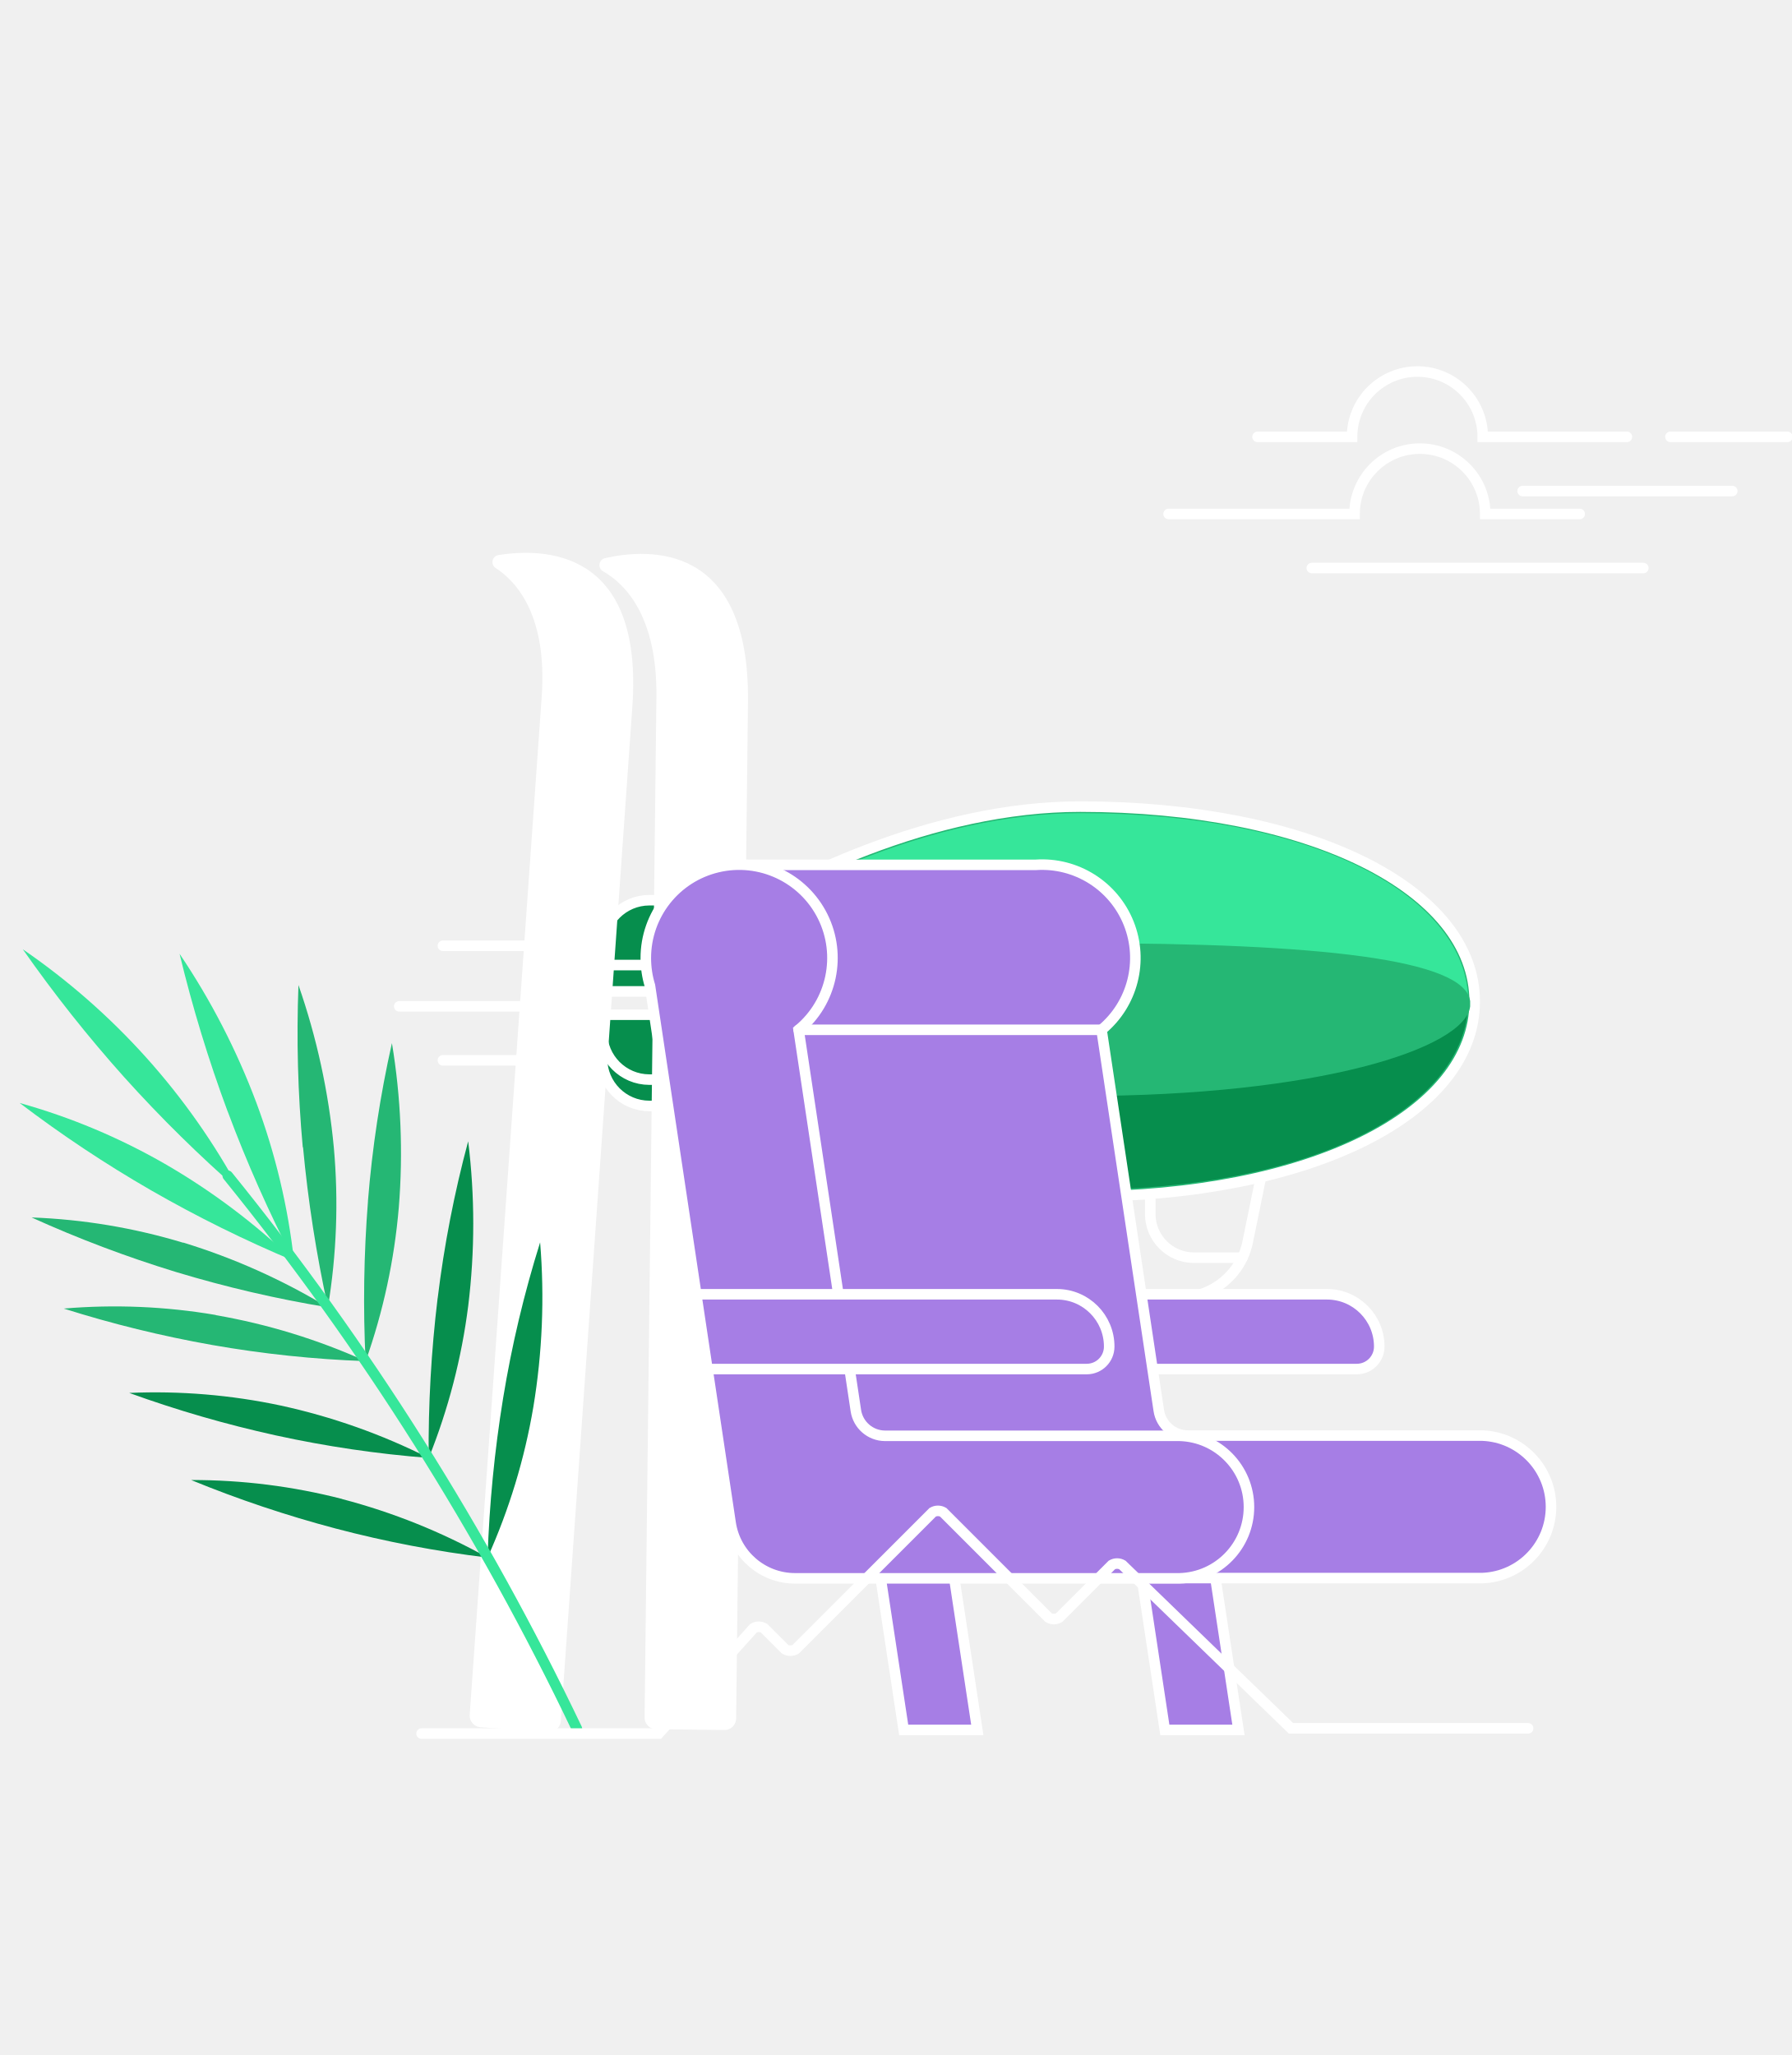
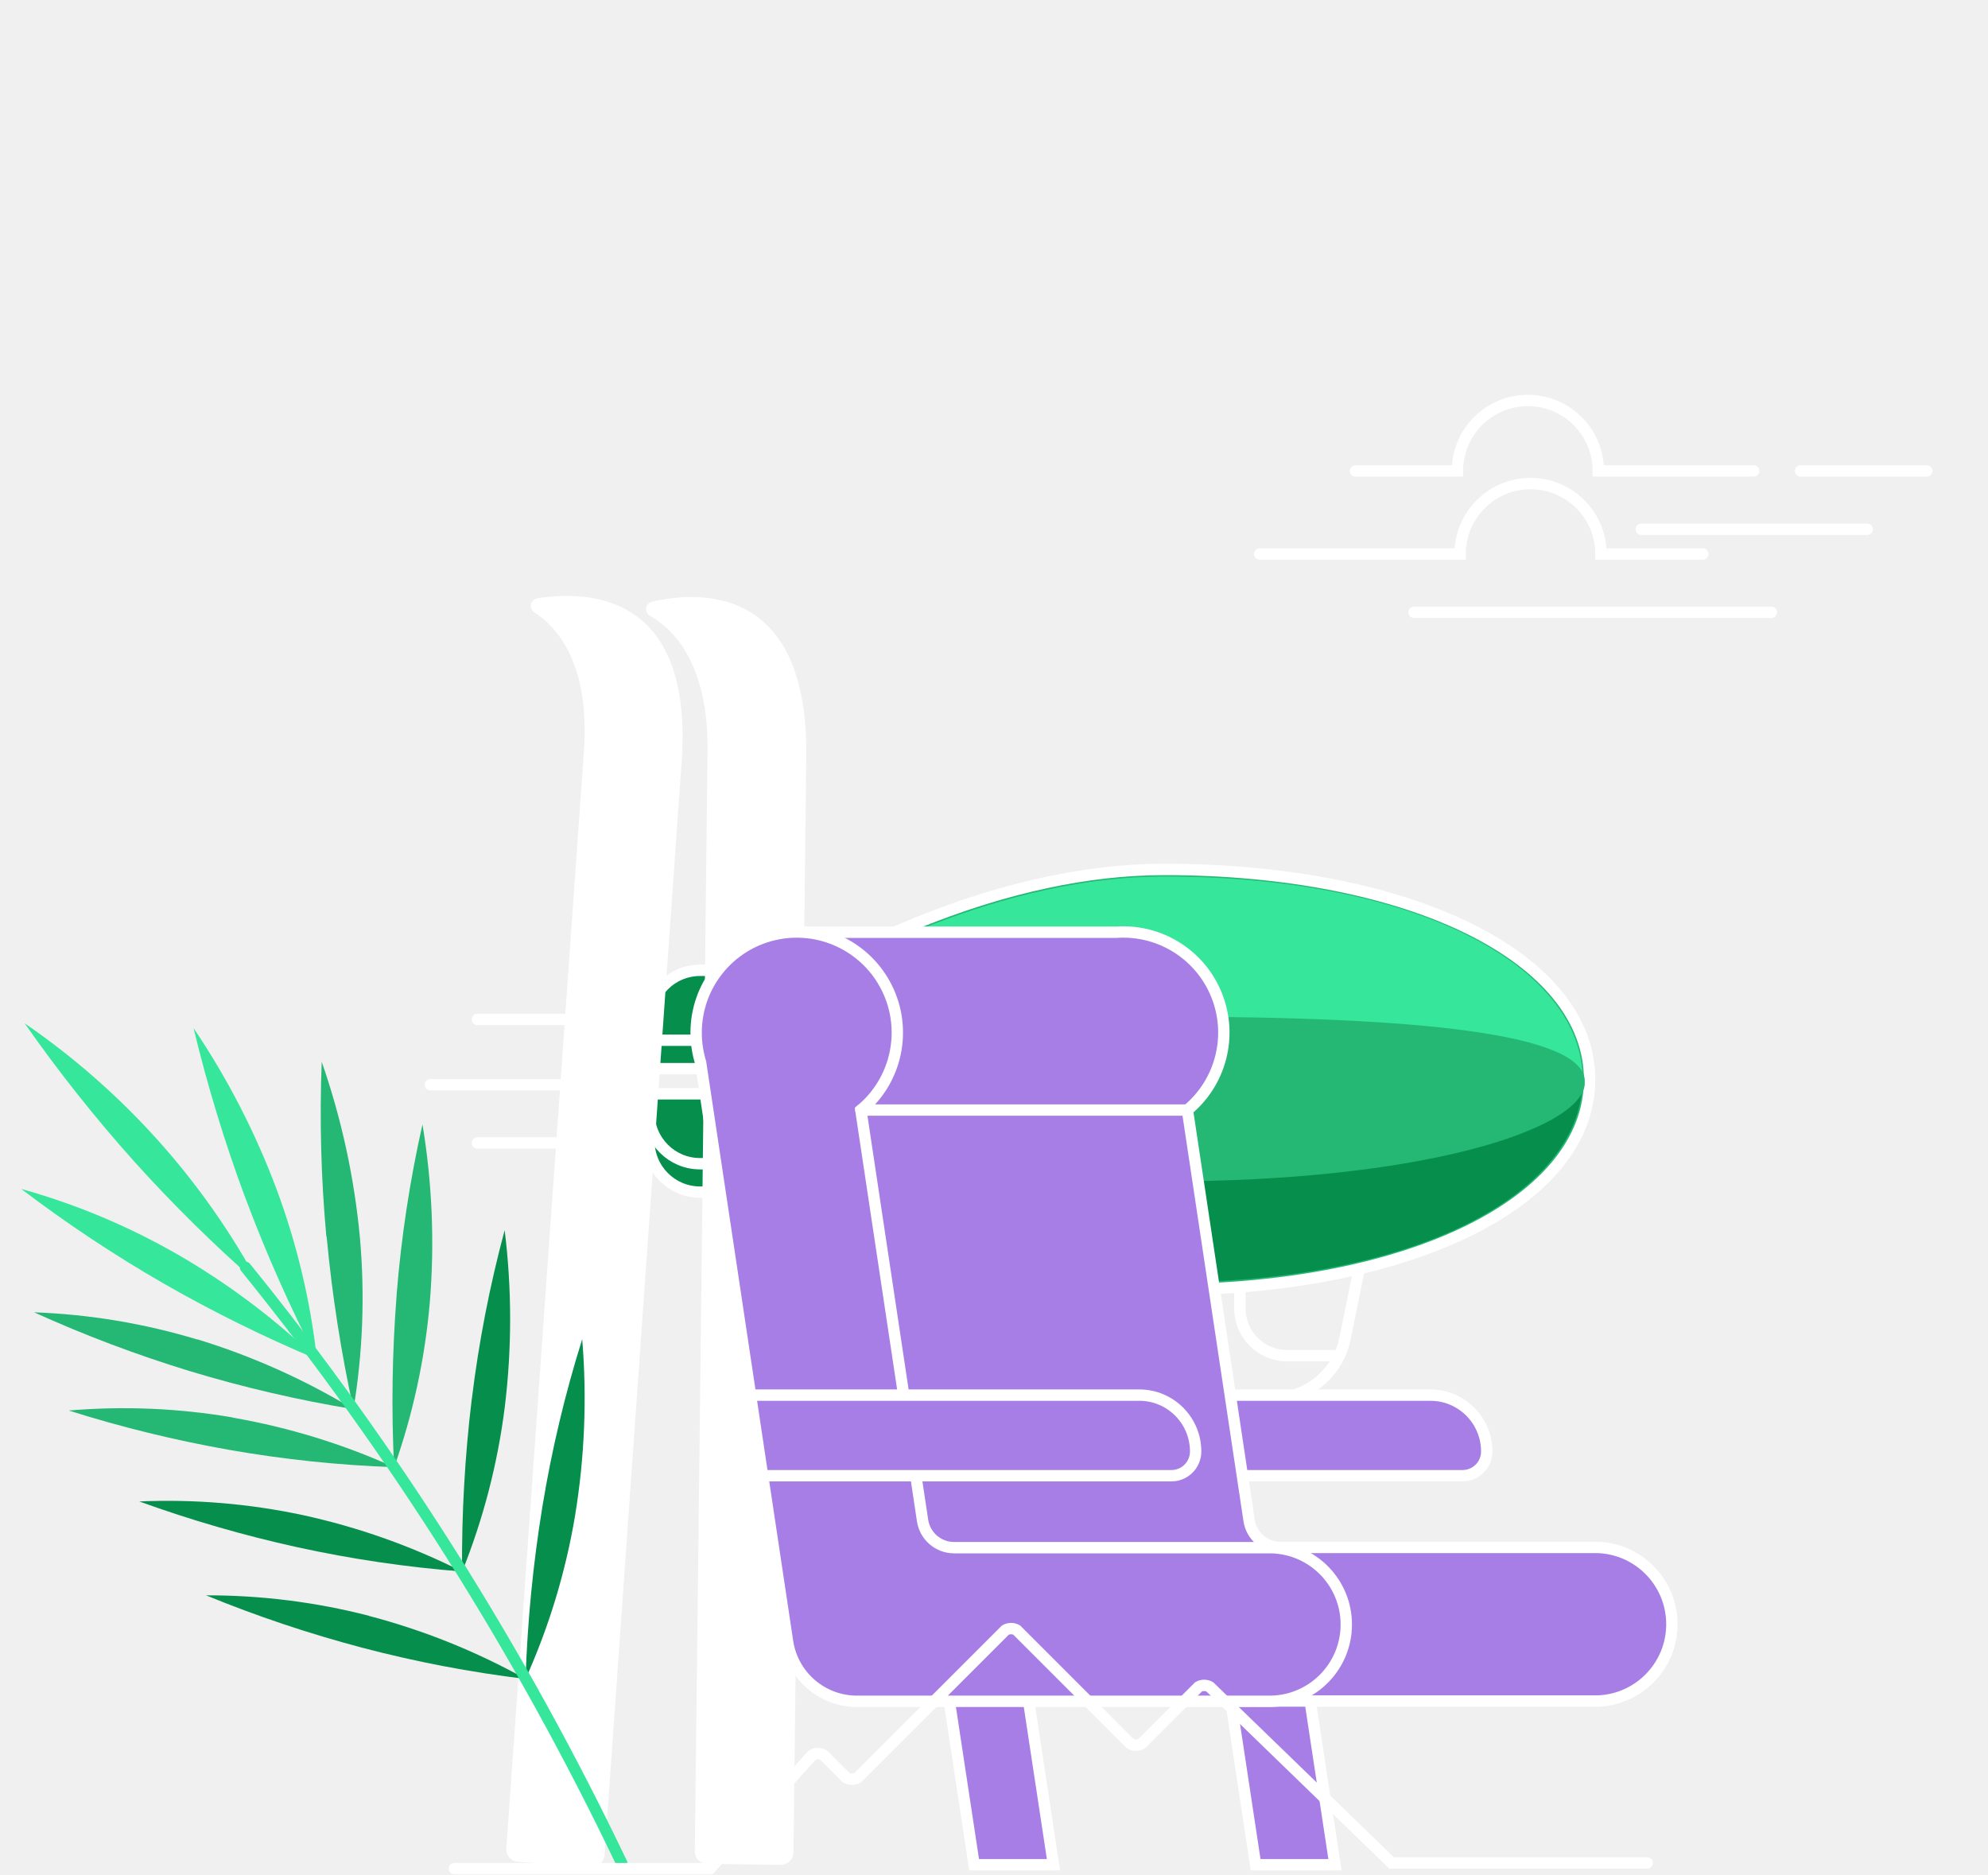
- <svg xmlns="http://www.w3.org/2000/svg" xmlns:xlink="http://www.w3.org/1999/xlink" viewBox="0 0 340 390">
+ <svg xmlns="http://www.w3.org/2000/svg" xmlns:xlink="http://www.w3.org/1999/xlink" viewBox="0 0 350 330">
  <defs>
    <path id="window_path" d="         M204,232         h-2         a3.4,3.4,0,0,0,-3.4,3.4         v3         a3.4,3.4,0,0,0,3.4,3.4         h2         a3.4,3.4,0,0,0,3.4,-3.4         v-3         a3.4,3.4,0,0,0,-3.4,-3.4         Z       " fill="none" stroke="#fff" stroke-linecap="round" stroke-linejoin="round" stroke-width="2">
      <animate attributeName="d" attributeType="XML" to="         M275,152         h-17         a18,18,0,0,0,-18,18         v37         a18,18,0,0,0,18,18         h17         a18,18,0,0,0,18,-18         v-37         a18,18,0,0,0,-18,-18         Z       " begin="3.2s" dur="0.4s" fill="freeze" />
    </path>
    <clipPath id="window_clip">
      <use xlink:href="#window_path" />
    </clipPath>
  </defs>
  <g id="window" transform="translate(0 -3)">
    <set attributeName="opacity" attributeType="XML" to="0" fill="freeze" />
    <animate attributeName="opacity" attributeType="XML" to="1" begin="scene1_opacity_up.begin" dur="0.3s" fill="freeze" />
    <animateTransform attributeName="transform" attributeType="XML" type="translate" values="0 -3; 0 0; -20 40; -20 40; 0 0; 0 -3; 0 -3" fill="freeze" additive="replace" begin="scene1_opacity_up.begin" end="scene1_opacity_down.end" dur="2.4s" repeatCount="indefinite" />
    <animateTransform attributeName="transform" attributeType="XML" type="scale" values="1 1; 1 1; 1 0.82; 1 0.82; 1 1; 1 1; 1 1" fill="freeze" additive="sum" begin="scene1_opacity_up.begin" end="scene1_opacity_down.end" dur="2.4s" repeatCount="indefinite" />
    <animateTransform attributeName="transform" attributeType="XML" type="skewX" values="0; 0; 5; 5; 0; 0; 0" fill="freeze" additive="sum" begin="scene1_opacity_up.begin" end="scene1_opacity_down.end" dur="2.4s" repeatCount="indefinite" />
    <use xlink:href="#window_path" />
  </g>
  <g id="scene1">
    <set attributeName="opacity" attributeType="XML" to="0" fill="freeze" />
    <animate id="scene1_opacity_up" attributeName="opacity" attributeType="XML" to="1" begin="0.7s" dur="0.3s" fill="freeze" />
    <animate id="scene1_opacity_down" attributeName="opacity" attributeType="XML" to="0" begin="3.2s" dur="0.3s" fill="freeze" />
    <g id="ship_back" transform="translate(0 2.5)">
      <animateTransform attributeName="transform" attributeType="XML" type="translate" values="0 2.5; 0 0; 0 -2.5; 0 -2.5; 0 0; 0 2.5; 0 2.5" fill="freeze" begin="scene1_opacity_up.begin" dur="2.4s" repeatCount="indefinite" />
      <path id="ship_lower_wing_back_fill" d="M123.23,207.39h9.16a3.29,3.29,0,0,0,3.29-3.3v-5.71a3.29,3.29,0,0,0-3.29-3.3H115.57a1.32,1.32,0,0,0-1.32,1.32v2a9,9,0,0,0,9,9" fill="#068e4d" />
      <path id="ship_lower_wing_back_stroke" d="M123.23,207.39h9.16a3.29,3.29,0,0,0,3.29-3.3v-5.71a3.29,3.29,0,0,0-3.29-3.3H115.57a1.32,1.32,0,0,0-1.32,1.32v2A9,9,0,0,0,123.23,207.39Z" fill="none" stroke="#fff" stroke-linecap="round" stroke-linejoin="round" stroke-width="2" />
      <path id="ship_lower_wing_back_fill" d="M123.23,173.34h9.16a3.29,3.29,0,0,1,3.29,3.3v5.71a3.29,3.29,0,0,1-3.29,3.3H115.57a1.32,1.32,0,0,1-1.32-1.32v-2a9,9,0,0,1,9-9" fill="#068e4d" />
      <path id="ship_lower_wing_back_stroke" d="M123.23,173.34h9.16a3.29,3.29,0,0,1,3.29,3.3v5.71a3.29,3.29,0,0,1-3.29,3.3H115.57a1.32,1.32,0,0,1-1.32-1.32v-2A9,9,0,0,1,123.23,173.34Z" fill="none" stroke="#fff" stroke-linecap="round" stroke-linejoin="round" stroke-width="2" />
    </g>
    <g id="ship_body" transform="translate(0 -3)">
      <animateTransform attributeName="transform" attributeType="XML" type="rotate" values="0" begin="scene1_opacity_up.begin" />
      <animateTransform attributeName="transform" attributeType="XML" type="translate" values="0 -3; 0 0; -20 40; -20 40; 0 0; 0 -3; 0 -3" fill="freeze" additive="sum" begin="scene1_opacity_up.begin" dur="2.4s" repeatCount="indefinite" />
      <animateTransform attributeName="transform" attributeType="XML" type="scale" values="1 1; 1 1; 1 0.82; 1 0.82; 1 1; 1 1; 1 1" fill="freeze" additive="sum" begin="scene1_opacity_up.begin" dur="2.4s" repeatCount="indefinite" />
      <animateTransform attributeName="transform" attributeType="XML" type="skewX" values="0; 0; 5; 5; 0; 0; 0" fill="freeze" additive="sum" begin="scene1_opacity_up.begin" dur="2.4s" repeatCount="indefinite" />
      <path d="M175.44,249.28h48.36a13.27,13.27,0,0,0,13-10.65l3.74-18.32H172.36v25.89A3.09,3.09,0,0,0,175.44,249.28Z" fill="none" stroke="#fff" stroke-linecap="round" stroke-linejoin="round" stroke-width="2" />
      <path d="M235.79,241.69h-9.22a8.31,8.31,0,0,1-8.28-8.31V220.31" fill="none" stroke="#fff" stroke-linecap="round" stroke-miterlimit="10" stroke-width="2" />
      <path d="M185.64,231.88h-2.05a3.45,3.45,0,0,0-3.43,3.45v2.92a3.45,3.45,0,0,0,3.43,3.45h2.05a3.45,3.45,0,0,0,3.43-3.45v-2.92A3.45,3.45,0,0,0,185.64,231.88Z" fill="none" stroke="#fff" stroke-linecap="round" stroke-linejoin="round" stroke-width="2" />
    </g>
    <g id="ship_balloon">
      <path id="ship_fill" d="M205,227.08c43.38,0,74.86-15.55,74.86-37s-31.48-37-74.86-37c-27.94,0-55.36,13.53-73.46,24.87a14.3,14.3,0,0,0,0,24.21c18.09,11.33,45.52,24.87,73.46,24.87" fill="#25b774" />
      <path id="ship_stroke" d="M205,227.08c43.38,0,74.86-15.55,74.86-37s-31.48-37-74.86-37c-27.94,0-55.36,13.53-73.46,24.87a14.3,14.3,0,0,0,0,24.21C149.63,213.54,177.06,227.08,205,227.08Z" fill="none" stroke="#fff" stroke-width="2" />
      <path id="ship_upper" d="M205 190.43C176.77 190.43 132.19 190.43 132.19 190.43C132.19 190.43 132.19 190.43 126.11 190.43C126.028 188.159 126.546 185.908 127.612 183.901C128.678 181.894 130.253 180.204 132.18 179C148.92 168.5 176.76 154.32 204.99 154.32C249.8 154.32 278.63 170.32 278.63 190.07C278.63 190.19 278.63 190.3 278.63 190.43C278.63 190.43 249.53 190.43 205 190.43Z" fill="#36E69A" />
      <path id="ship_lower" d="M132.18 190.94C132.18 190.9 204.99 190.94 204.99 190.94L278.59 190.94C277.73 210.28 249.14 225.8 204.99 225.8C176.76 225.8 148.92 211.61 132.18 201.12C130.44 200.025 128.988 198.53 127.944 196.759C126.9 194.988 126.295 192.993 126.18 190.94C126.18 190.94 132.18 190.98 132.18 190.94Z" fill="#068E4D" />
      <path id="ship_middle" d="M132 186C149 182 177 179 205 179C250 179 278 182 279 190C279 190 279 190 279 191C278 199 250 208 205 208C177 208 149 199 132 195C128 194 126 192 126 191C126 190.5 126 189 128 188" fill="#25b774" />
      <animate xlink:href="#ship_middle" attributeName="d" attributeType="XML" values="               M132 186C149 182 177 173 205 173C250 173 278 182 279 190C279 190 279 190 279 191C278 199 250 202 205 202C177 202 149 199 132 195C128 194 126 192 126 191C126 190.5 126 189 128 188;               M132,186 c17,-4 45,-10 73,-10 45,0 73,6 74,14 0,0 0,0 0,1 -1,8 -29,14 -74,14 -28,0 -56,-6 -73,-10 -4,-1 -6,-3 -6,-4 0,-0.5 0,-2 2,-3 6,-4;               M132 186C149 182 177 179 205 179C250 179 278 182 279 190C279 190 279 190 279 191C278 199 250 208 205 208C177 208 149 199 132 195C128 194 126 192 126 191C126 190.5 126 189 128 188;               M132 186C149 182 177 179 205 179C250 179 278 182 279 190C279 190 279 190 279 191C278 199 250 208 205 208C177 208 149 199 132 195C128 194 126 192 126 191C126 190.5 126 189 128 188;               M132,186 c17,-4 45,-10 73,-10 45,0 73,6 74,14 0,0 0,0 0,1 -1,8 -29,14 -74,14 -28,0 -56,-6 -73,-10 -4,-1 -6,-3 -6,-4 0,-0.5 0,-2 2,-3 6,-4;               M132 186C149 182 177 173 205 173C250 173 278 182 279 190C279 190 279 190 279 191C278 199 250 202 205 202C177 202 149 199 132 195C128 194 126 192 126 191C126 190.5 126 189 128 188;               M132 186C149 182 177 173 205 173C250 173 278 182 279 190C279 190 279 190 279 191C278 199 250 202 205 202C177 202 149 199 132 195C128 194 126 192 126 191C126 190.5 126 189 128 188             " fill="freeze" begin="scene1_opacity_up.begin" dur="2.4s" repeatCount="indefinite" />
    </g>
    <g id="ship_front" transform="translate(0 -2.5)">
      <animateTransform attributeName="transform" attributeType="XML" type="translate" values="0 -2.5; 0 0; 0 2.5; 0 2.5; 0 0; 0 -2.5; 0 -2.5" fill="freeze" begin="scene1_opacity_up.begin" dur="2.4s" repeatCount="indefinite" />
      <path id="ship_upper_wing_front_fill" d="M123.23,173.34h9.16a3.29,3.29,0,0,1,3.29,3.3v5.71a3.29,3.29,0,0,1-3.29,3.3H115.57a1.32,1.32,0,0,1-1.32-1.32v-2a9,9,0,0,1,9-9" fill="#068e4d" />
      <path id="ship_upper_wing_front_stroke" d="M123.23,173.34h9.16a3.29,3.29,0,0,1,3.29,3.3v5.71a3.29,3.29,0,0,1-3.29,3.3H115.57a1.32,1.32,0,0,1-1.32-1.32v-2A9,9,0,0,1,123.23,173.34Z" fill="none" stroke="#fff" stroke-linecap="round" stroke-linejoin="round" stroke-width="2" />
      <path id="ship_lower_wing_front_fill" d="M123.23,207.39h9.16a3.29,3.29,0,0,0,3.29-3.3v-5.71a3.29,3.29,0,0,0-3.29-3.3H115.57a1.32,1.32,0,0,0-1.32,1.32v2a9,9,0,0,0,9,9" fill="#068e4d" />
      <path id="ship_lower_wing_front_stroke" d="M123.23,207.39h9.16a3.29,3.29,0,0,0,3.29-3.3v-5.71a3.29,3.29,0,0,0-3.29-3.3H115.57a1.32,1.32,0,0,0-1.32,1.32v2A9,9,0,0,0,123.23,207.39Z" fill="none" stroke="#fff" stroke-linecap="round" stroke-linejoin="round" stroke-width="2" />
    </g>
    <g id="air">
      <line id="air1" x1="106.25" y1="179.49" x2="84.05" y2="179.49" fill="none" stroke="#fff" stroke-linecap="round" stroke-miterlimit="10" stroke-width="2">
        <animate attributeName="x2" attributeType="XML" values="84.05; 88.05; 84.05" dur="0.2s" repeatCount="indefinite" />
      </line>
      <line id="air2" x1="106.25" y1="190.98" x2="75.77" y2="190.98" fill="none" stroke="#fff" stroke-linecap="round" stroke-miterlimit="10" stroke-width="2">
        <animate attributeName="x2" attributeType="XML" values="75.77; 68.77; 75.77" dur="0.2s" repeatCount="indefinite" />
      </line>
      <line id="air3" x1="106.25" y1="201.23" x2="84.05" y2="201.23" fill="none" stroke="#fff" stroke-linecap="round" stroke-miterlimit="10" stroke-width="2">
        <animate attributeName="x2" attributeType="XML" values="84.05; 88.05; 84.05" begin="-0.05" dur="0.2s" repeatCount="indefinite" />
      </line>
    </g>
    <g id="cloud_left" transform="translate(180 0)">
      <animate attributeName="opacity" attributeType="XML" to="0" begin="2.5s" dur="0.3s" fill="freeze" />
      <animateTransform attributeName="transform" attributeType="XML" type="translate" values="180 0; -30 0" begin="scene1_opacity_up.begin" dur="2.1s" fill="freeze" additive="replace" />
      <line x1="68.95" y1="107.8" x2="131.86" y2="107.8" fill="none" stroke="#fff" stroke-linecap="round" stroke-miterlimit="10" stroke-width="2" />
      <path d="M41.77,97.54H77.06a12.4,12.4,0,1,1,24.8,0h17.93" fill="none" stroke="#fff" stroke-linecap="round" stroke-miterlimit="10" stroke-width="2" />
    </g>
    <g id="cloud_right" transform="translate(30 0)">
      <set attributeName="opacity" attributeType="XML" to="0" fill="freeze" />
      <animate id="cloud_right_opacity_up" attributeName="opacity" attributeType="XML" to="1" begin="2.1s" dur="0.3s" fill="freeze" />
      <animateTransform attributeName="transform" attributeType="XML" type="translate" to="-150 0" begin="cloud_right_opacity_up.begin" dur="1.5s" fill="freeze" />
      <animate attributeName="opacity" attributeType="XML" to="0" begin="3.3s" dur="0.3s" fill="freeze" />
      <path d="M278.75,82.91H251.39a12.4,12.4,0,1,0-24.8,0H208.65" fill="none" stroke="#fff" stroke-linecap="round" stroke-miterlimit="10" stroke-width="2" />
      <line x1="258.96" y1="93.19" x2="298.74" y2="93.19" fill="none" stroke="#fff" stroke-linecap="round" stroke-miterlimit="10" stroke-width="2" />
      <line x1="287.01" y1="82.91" x2="309.21" y2="82.91" fill="none" stroke="#fff" stroke-linecap="round" stroke-miterlimit="10" stroke-width="2" />
    </g>
  </g>
  <g id="window_clouds" clip-path="url(#window_clip)">
    <set attributeName="opacity" attributeType="XML" to="0" fill="freeze" />
    <set attributeName="opacity" attributeType="XML" to="1" begin="3.4s" fill="freeze" />
    <g transform="translate(290 170)">
      <animateTransform attributeName="transform" attributeType="XML" type="translate" values="290 170; 110 170" begin="3.6s" dur="2.6s" fill="freeze" repeatCount="indefinite" />
      <g transform="scale(0.5)">
        <line x1="28.18" y1="38.34" x2="91.09" y2="38.34" fill="none" stroke="#fff" stroke-linecap="round" stroke-miterlimit="10" stroke-width="2" />
        <path d="M41.77,97.54H77.06a12.4,12.4,0,1,1,24.8,0h17.93" transform="translate(-40.77 -69.46)" fill="none" stroke="#fff" stroke-linecap="round" stroke-miterlimit="10" stroke-width="2" />
        <line x1="218.19" y1="23.72" x2="257.97" y2="23.72" fill="none" stroke="#fff" stroke-linecap="round" stroke-miterlimit="10" stroke-width="2" />
        <path d="M278.75,82.91H251.39a12.4,12.4,0,1,0-24.8,0H208.65" transform="translate(-40.77 -69.46)" fill="none" stroke="#fff" stroke-linecap="round" stroke-miterlimit="10" stroke-width="2" />
        <line x1="246.24" y1="13.45" x2="268.43" y2="13.45" fill="none" stroke="#fff" stroke-linecap="round" stroke-miterlimit="10" stroke-width="2" />
      </g>
    </g>
  </g>
  <g id="ski">
    <set attributeName="opacity" attributeType="XML" to="0" fill="freeze" />
    <animate attributeName="opacity" attributeType="XML" to="1" begin="3.6s" dur="0.3s" fill="freeze" />
    <animateTransform attributeName="transform" attributeType="XML" type="translate" values="-40 0; 0 0" begin="3.6s" dur="0.3s" fill="freeze" />
    <path id="ski_left" d="M91.14,327.79a2.2,2.2,0,0,1-2-2.36l13.66-193.17c1.1-15.49-4.8-21.92-8.75-24.47a1.35,1.35,0,0,1,.53-2.45C103,104,122.18,104,120,134.19L106.43,326.67a2.2,2.2,0,0,1-2.35,2Z" fill="#fff">
      <animateTransform attributeName="transform" attributeType="XML" type="rotate" values="-1 98 328; 0 98 328; -1 98 328" begin="3.6s" dur="1.5s" fill="freeze" repeatCount="indefinite" additive="sum" />
    </path>
    <path id="ski_right" d="M124.5,328.17a2.2,2.2,0,0,1-2.17-2.23l2.24-193.63c0.19-15.53-6.07-21.61-10.16-23.91a1.35,1.35,0,0,1,.39-2.47c8.36-1.9,27.49-3,27.15,27.28l-2.25,192.93a2.2,2.2,0,0,1-2.22,2.18Z" fill="#fff">
      <animateTransform attributeName="transform" attributeType="XML" type="rotate" values="-1 131 328; 0 131 328; -1 131 328" begin="3.6s" dur="1.5s" fill="freeze" repeatCount="indefinite" additive="sum" />
    </path>
  </g>
  <g id="chair">
    <set attributeName="opacity" attributeType="XML" to="0" fill="freeze" />
    <animate attributeName="opacity" attributeType="XML" to="1" begin="3.5s" dur="0.3s" fill="freeze" />
    <animateTransform attributeName="transform" attributeType="XML" type="translate" values="-100 0; 0 0" begin="3.5s" dur="0.3s" fill="freeze" />
    <path d="M257.5,259.82H196.76V245.63h55.09a9.92,9.92,0,0,1,9.9,9.93,4.26,4.26,0,0,1-4.25,4.25" fill="#a67ee5" />
    <path d="M257.5,259.82H196.76V245.63h55.09a9.92,9.92,0,0,1,9.9,9.93A4.26,4.26,0,0,1,257.5,259.82Z" fill="none" stroke="#fff" stroke-miterlimit="10" stroke-width="2" />
    <polygon points="185.47 328.31 171.5 328.31 165.19 286.72 179.16 286.72 185.47 328.31" fill="#a67ee5" />
    <polygon points="185.47 328.31 171.5 328.31 165.19 286.72 179.16 286.72 185.47 328.31" fill="none" stroke="#fff" stroke-miterlimit="10" stroke-width="2" />
    <polygon points="235.03 328.31 221.06 328.31 214.76 286.72 228.72 286.72 235.03 328.31" fill="#a67ee5" />
    <polygon points="235.03 328.31 221.06 328.31 214.76 286.72 228.72 286.72 235.03 328.31" fill="none" stroke="#fff" stroke-miterlimit="10" stroke-width="2" />
    <path d="M281.33,272.45H225.44a5.59,5.59,0,0,1-5.53-4.77l-10.86-72.24a17.71,17.71,0,0,0-12.49-31.31H141.48L141.16,267l15.77,23.35,47.19,8.39a12.3,12.3,0,0,0,4.22.75h73a13.53,13.53,0,0,0,0-27.06" fill="#a67ee5" />
    <path d="M281.33,272.45H225.44a5.59,5.59,0,0,1-5.53-4.77l-10.86-72.24a17.71,17.71,0,0,0-12.49-31.31H141.48L141.16,267l15.77,23.35,47.19,8.39a12.3,12.3,0,0,0,4.22.75h73A13.53,13.53,0,0,0,281.33,272.45Z" fill="none" stroke="#fff" stroke-miterlimit="10" stroke-width="2" />
    <path d="M162.42,267.69l-10.86-72.24a17.71,17.71,0,1,0-29-13.61,18,18,0,0,0,.79,5.25L138.65,289a12.36,12.36,0,0,0,12.21,10.54h73a13.53,13.53,0,0,0,0-27.05H167.95a5.62,5.62,0,0,1-5.53-4.78" fill="#a67ee5" />
    <path d="M162.42,267.69l-10.86-72.24a17.71,17.71,0,1,0-29-13.61,18,18,0,0,0,.79,5.25L138.65,289a12.36,12.36,0,0,0,12.21,10.54h73a13.53,13.53,0,0,0,0-27.05H167.95A5.62,5.62,0,0,1,162.42,267.69Z" fill="none" stroke="#fff" stroke-miterlimit="10" stroke-width="2" />
    <path d="M206.26,259.82h-72l-2.13-14.19H200.6a9.92,9.92,0,0,1,9.9,9.93,4.26,4.26,0,0,1-4.25,4.25" fill="#a67ee5" />
    <path d="M206.26,259.82h-72l-2.13-14.19H200.6a9.92,9.92,0,0,1,9.9,9.93A4.26,4.26,0,0,1,206.26,259.82Z" fill="none" stroke="#fff" stroke-miterlimit="10" stroke-width="2" />
    <line x1="151.57" y1="195.44" x2="209.05" y2="195.44" fill="none" stroke="#fff" stroke-linecap="round" stroke-miterlimit="10" stroke-width="2" />
  </g>
  <g id="leaf" transform="translate(-40, 0) rotate(-5 150.5 328)">
    <set attributeName="opacity" attributeType="XML" to="0" fill="freeze" />
    <animate attributeName="opacity" attributeType="XML" to="1" begin="3.6s" dur="0.3s" fill="freeze" />
    <animateTransform attributeName="transform" attributeType="XML" type="translate" values="-40 0; 0 0" begin="3.6s" dur="0.3s" fill="freeze" additive="replace" />
    <animateTransform attributeName="transform" attributeType="XML" type="rotate" values="-5 150.5 328; 5 150.5 328; -5 150.5 328" begin="3.6s" dur="0.6s" fill="freeze" additive="sum" />
    <animateTransform attributeName="transform" attributeType="XML" type="rotate" values="-2 150.5 328; 5 150.5 328; -2 150.5 328" begin="4.2s" dur="0.9s" fill="freeze" repeatCount="indefinite" additive="sum" />
    <path d="M79.18,194A131,131,0,0,1,94.77,220.9a255,255,0,0,1-20.08-23.55,259,259,0,0,1-17.07-25.88A131.72,131.72,0,0,1,79.18,194" fill="#36e69a" />
    <path d="M80.94,214.39a127.19,127.19,0,0,1,22.8,20.49A242.09,242.09,0,0,1,77.9,219.17a235.86,235.86,0,0,1-23.42-18.7,119.82,119.82,0,0,1,26.46,13.92" fill="#36e69a" />
    <path d="M93.66,205.48a258.38,258.38,0,0,0,10.08,29.39,125.63,125.63,0,0,0-4.5-30.52,135.9,135.9,0,0,0-12.06-29.44,260.33,260.33,0,0,0,6.47,30.57" fill="#36e69a" />
    <path d="M107.32,213.52a250.14,250.14,0,0,0,2.06,30.67,119.93,119.93,0,0,0,3.76-30.05,131.24,131.24,0,0,0-4-31.36,238.1,238.1,0,0,0-1.87,30.74" fill="#25b774" />
    <path d="M83.08,229.56a121.93,121.93,0,0,1,26.29,14.64A225.91,225.91,0,0,1,81.21,235a228.11,228.11,0,0,1-26.37-12.69,113.61,113.61,0,0,1,28.25,7.29" fill="#25b774" />
    <path d="M88.06,243.83A118.11,118.11,0,0,1,115.62,255a211,211,0,0,1-28.78-5.6,220.87,220.87,0,0,1-27.42-9.33,114,114,0,0,1,28.65,3.73" fill="#25b774" />
    <path d="M118.71,224.79a238,238,0,0,0-3.1,30.25,117.11,117.11,0,0,0,8.82-28.54,127.44,127.44,0,0,0,1.42-31.19,213.92,213.92,0,0,0-7.15,29.48" fill="#25b774" />
    <path d="M98.86,262a118.24,118.24,0,0,1,27.07,12.34,212.3,212.3,0,0,1-28.53-6.79,220.78,220.78,0,0,1-27-10.45A114.06,114.06,0,0,1,98.86,262" fill="#068e4d" />
    <path d="M130.27,244.29a236.56,236.56,0,0,0-4.34,30.1,116.94,116.94,0,0,0,10-28.16,127.42,127.42,0,0,0,2.71-31.1,214.43,214.43,0,0,0-8.36,29.16" fill="#068e4d" />
    <path d="M108.9,280.69a118.21,118.21,0,0,1,26.54,13.47,213.62,213.62,0,0,1-28.23-8,221.65,221.65,0,0,1-26.55-11.57,113.82,113.82,0,0,1,28.24,6.08" fill="#068e4d" />
    <path d="M141,264.26a236.09,236.09,0,0,0-5.58,29.9,117.46,117.46,0,0,0,11.15-27.73,127.2,127.2,0,0,0,4-31A214.24,214.24,0,0,0,141,264.26" fill="#068e4d" />
    <path d="M92.62,217.67A529.26,529.26,0,0,1,149.48,328" fill="none" stroke="#36e69a" stroke-linecap="round" stroke-linejoin="round" stroke-width="2" />
  </g>
  <g id="mountain">
    <set attributeName="opacity" attributeType="XML" to="0" fill="freeze" />
    <animate attributeName="opacity" attributeType="XML" to="1" begin="scene1_opacity_up.begin" dur="0.3s" fill="freeze" />
    <path d="M290,328 h-45 l-32,-31 a2,2 0,0,0 -2,0 l-10,10 a2,2 0,0,1 -2,0 l-20,-20 a2,2 0,0,0 -2,0 l-26,26 a2,2 0,0,1 -2,0 l-4,-4 a2,2 0,0,0 -2,0 l-18,20 h-45" fill="none" stroke="#fff" stroke-linecap="round" stroke-miterlimit="10" stroke-width="2">
      <animate attributeName="d" attributeType="XML" to="M290,328 h-45 l-33,0 a2,2 0,0,0 0,0 l-12,0 a2,2 0,0,1 0,0 l-22,0 a2,2 0,0,0 0,0 l-28,0 a2,2 0,0,1 0,0 l-6,0 a2,2 0,0,0 0,0 l-19,0 h-45" begin="scene1_opacity_down.begin" dur="0.3s" fill="freeze" />
    </path>
  </g>
</svg>
